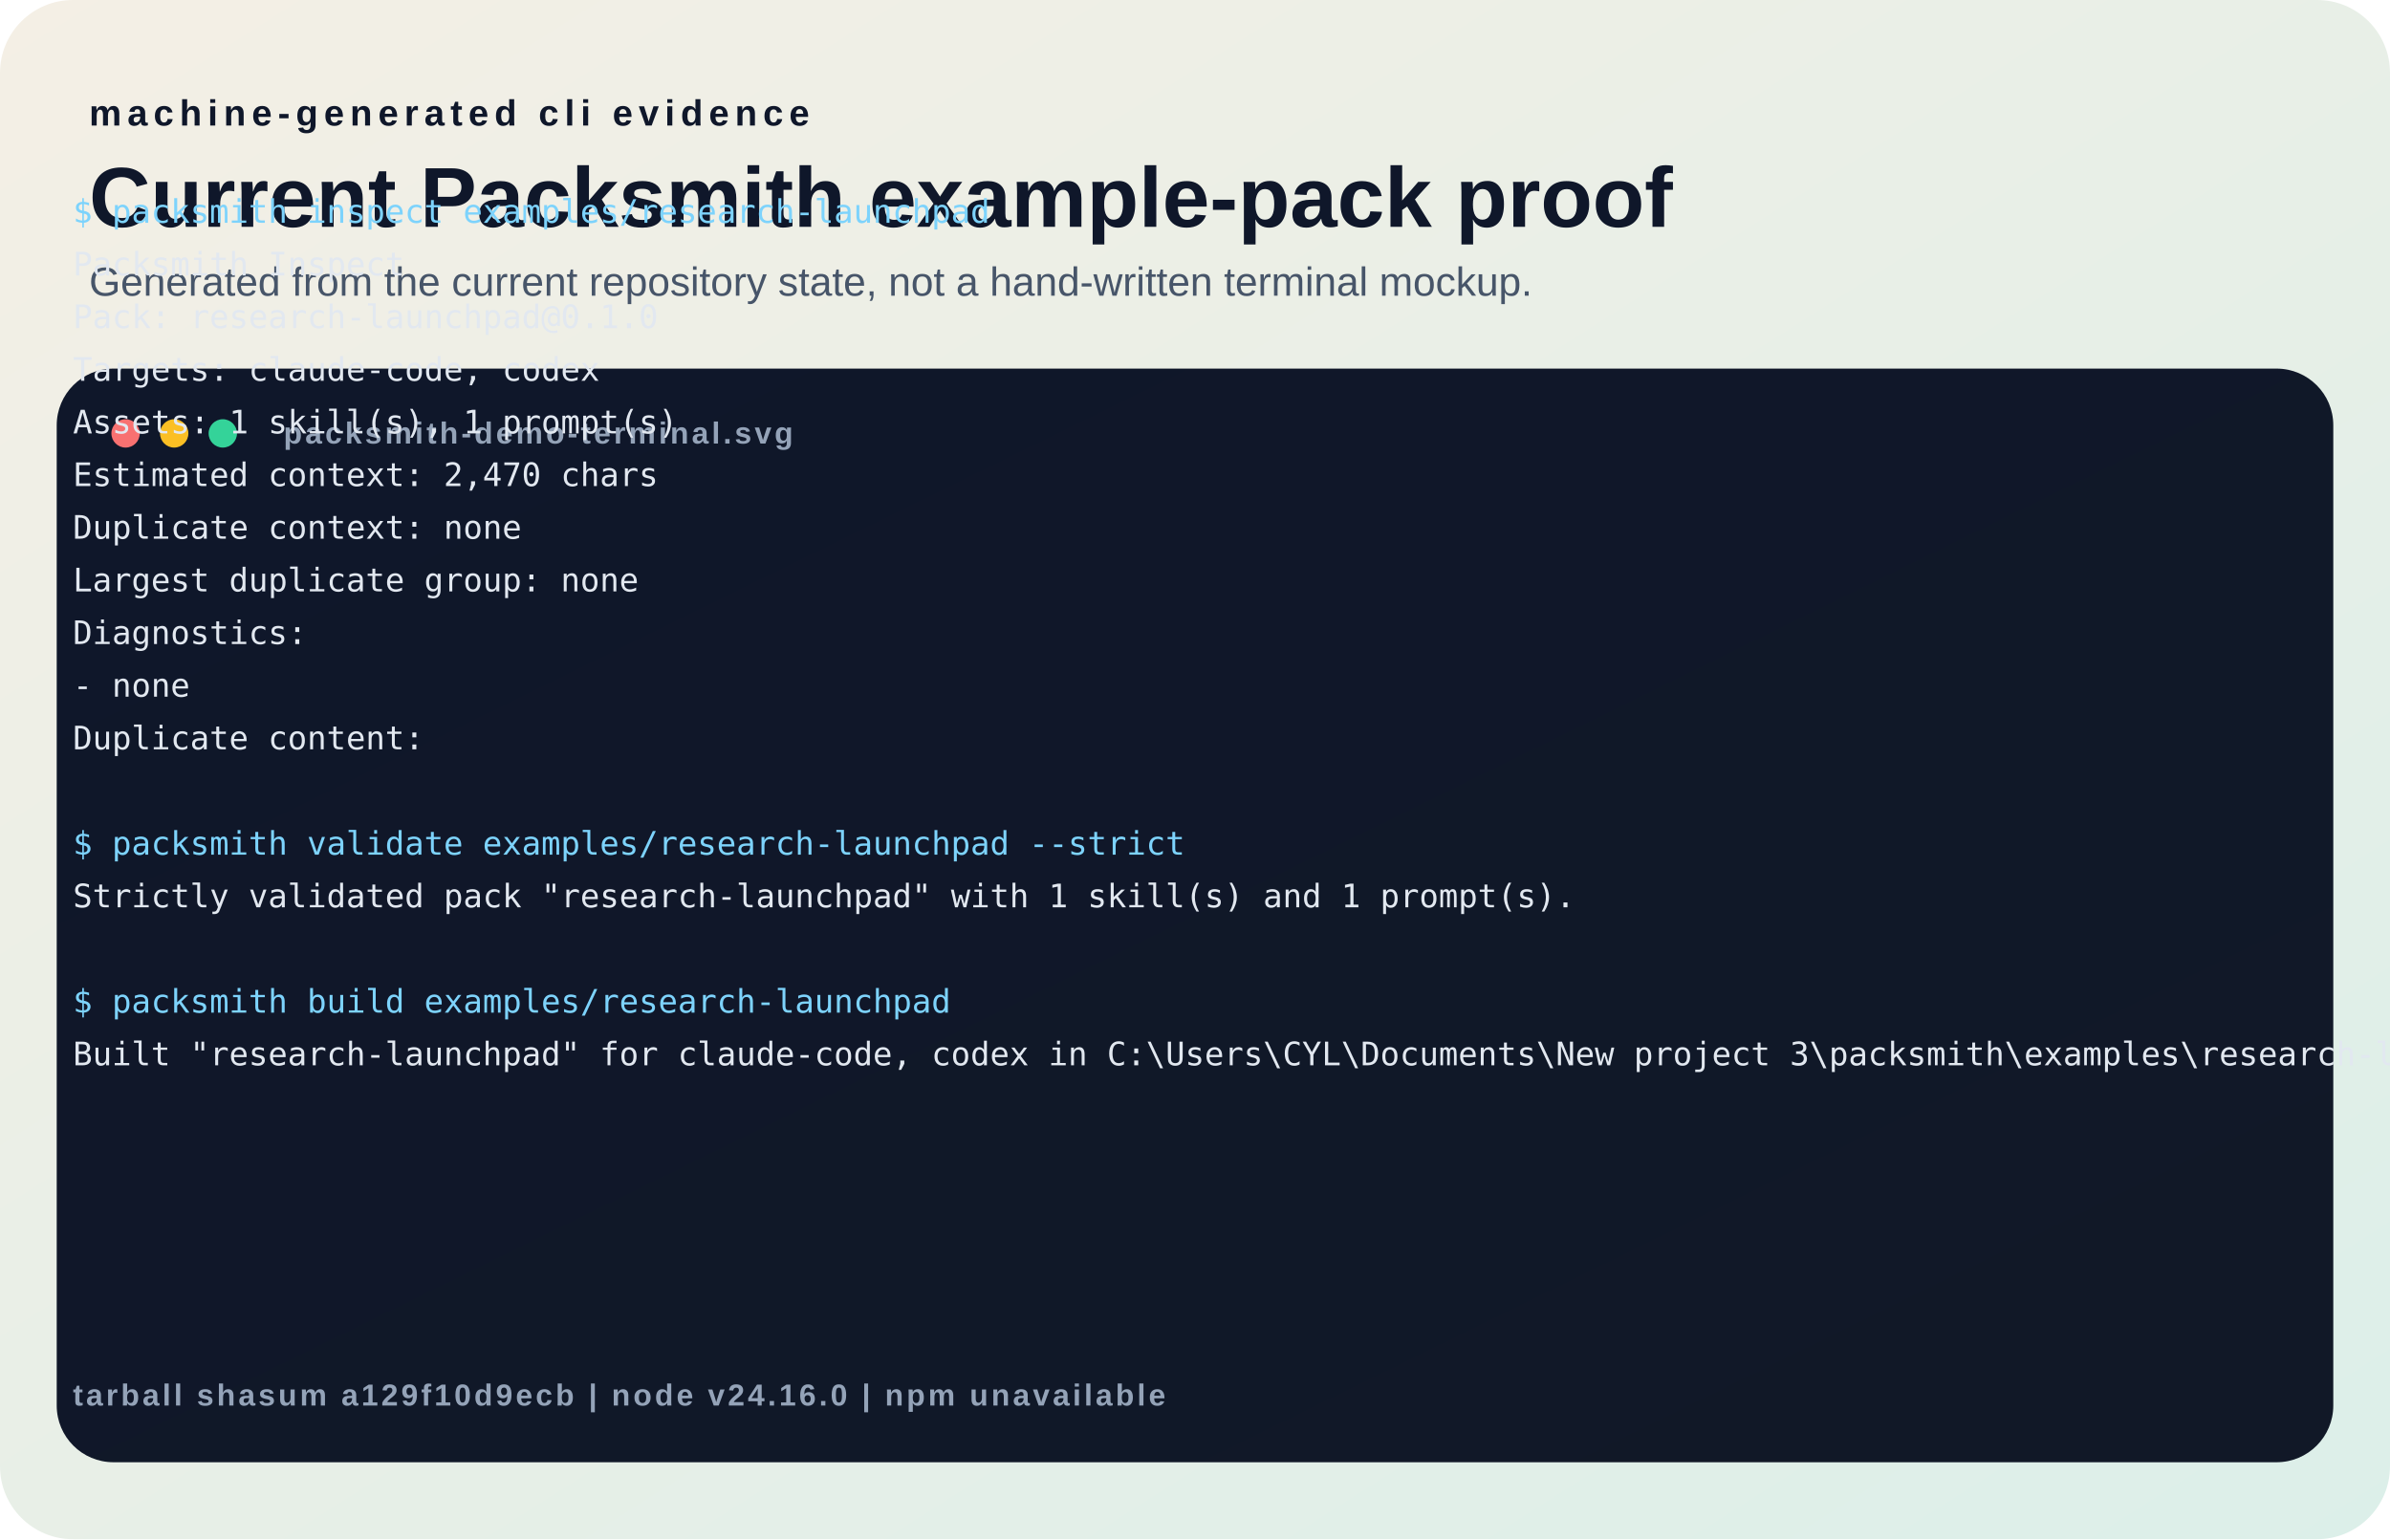
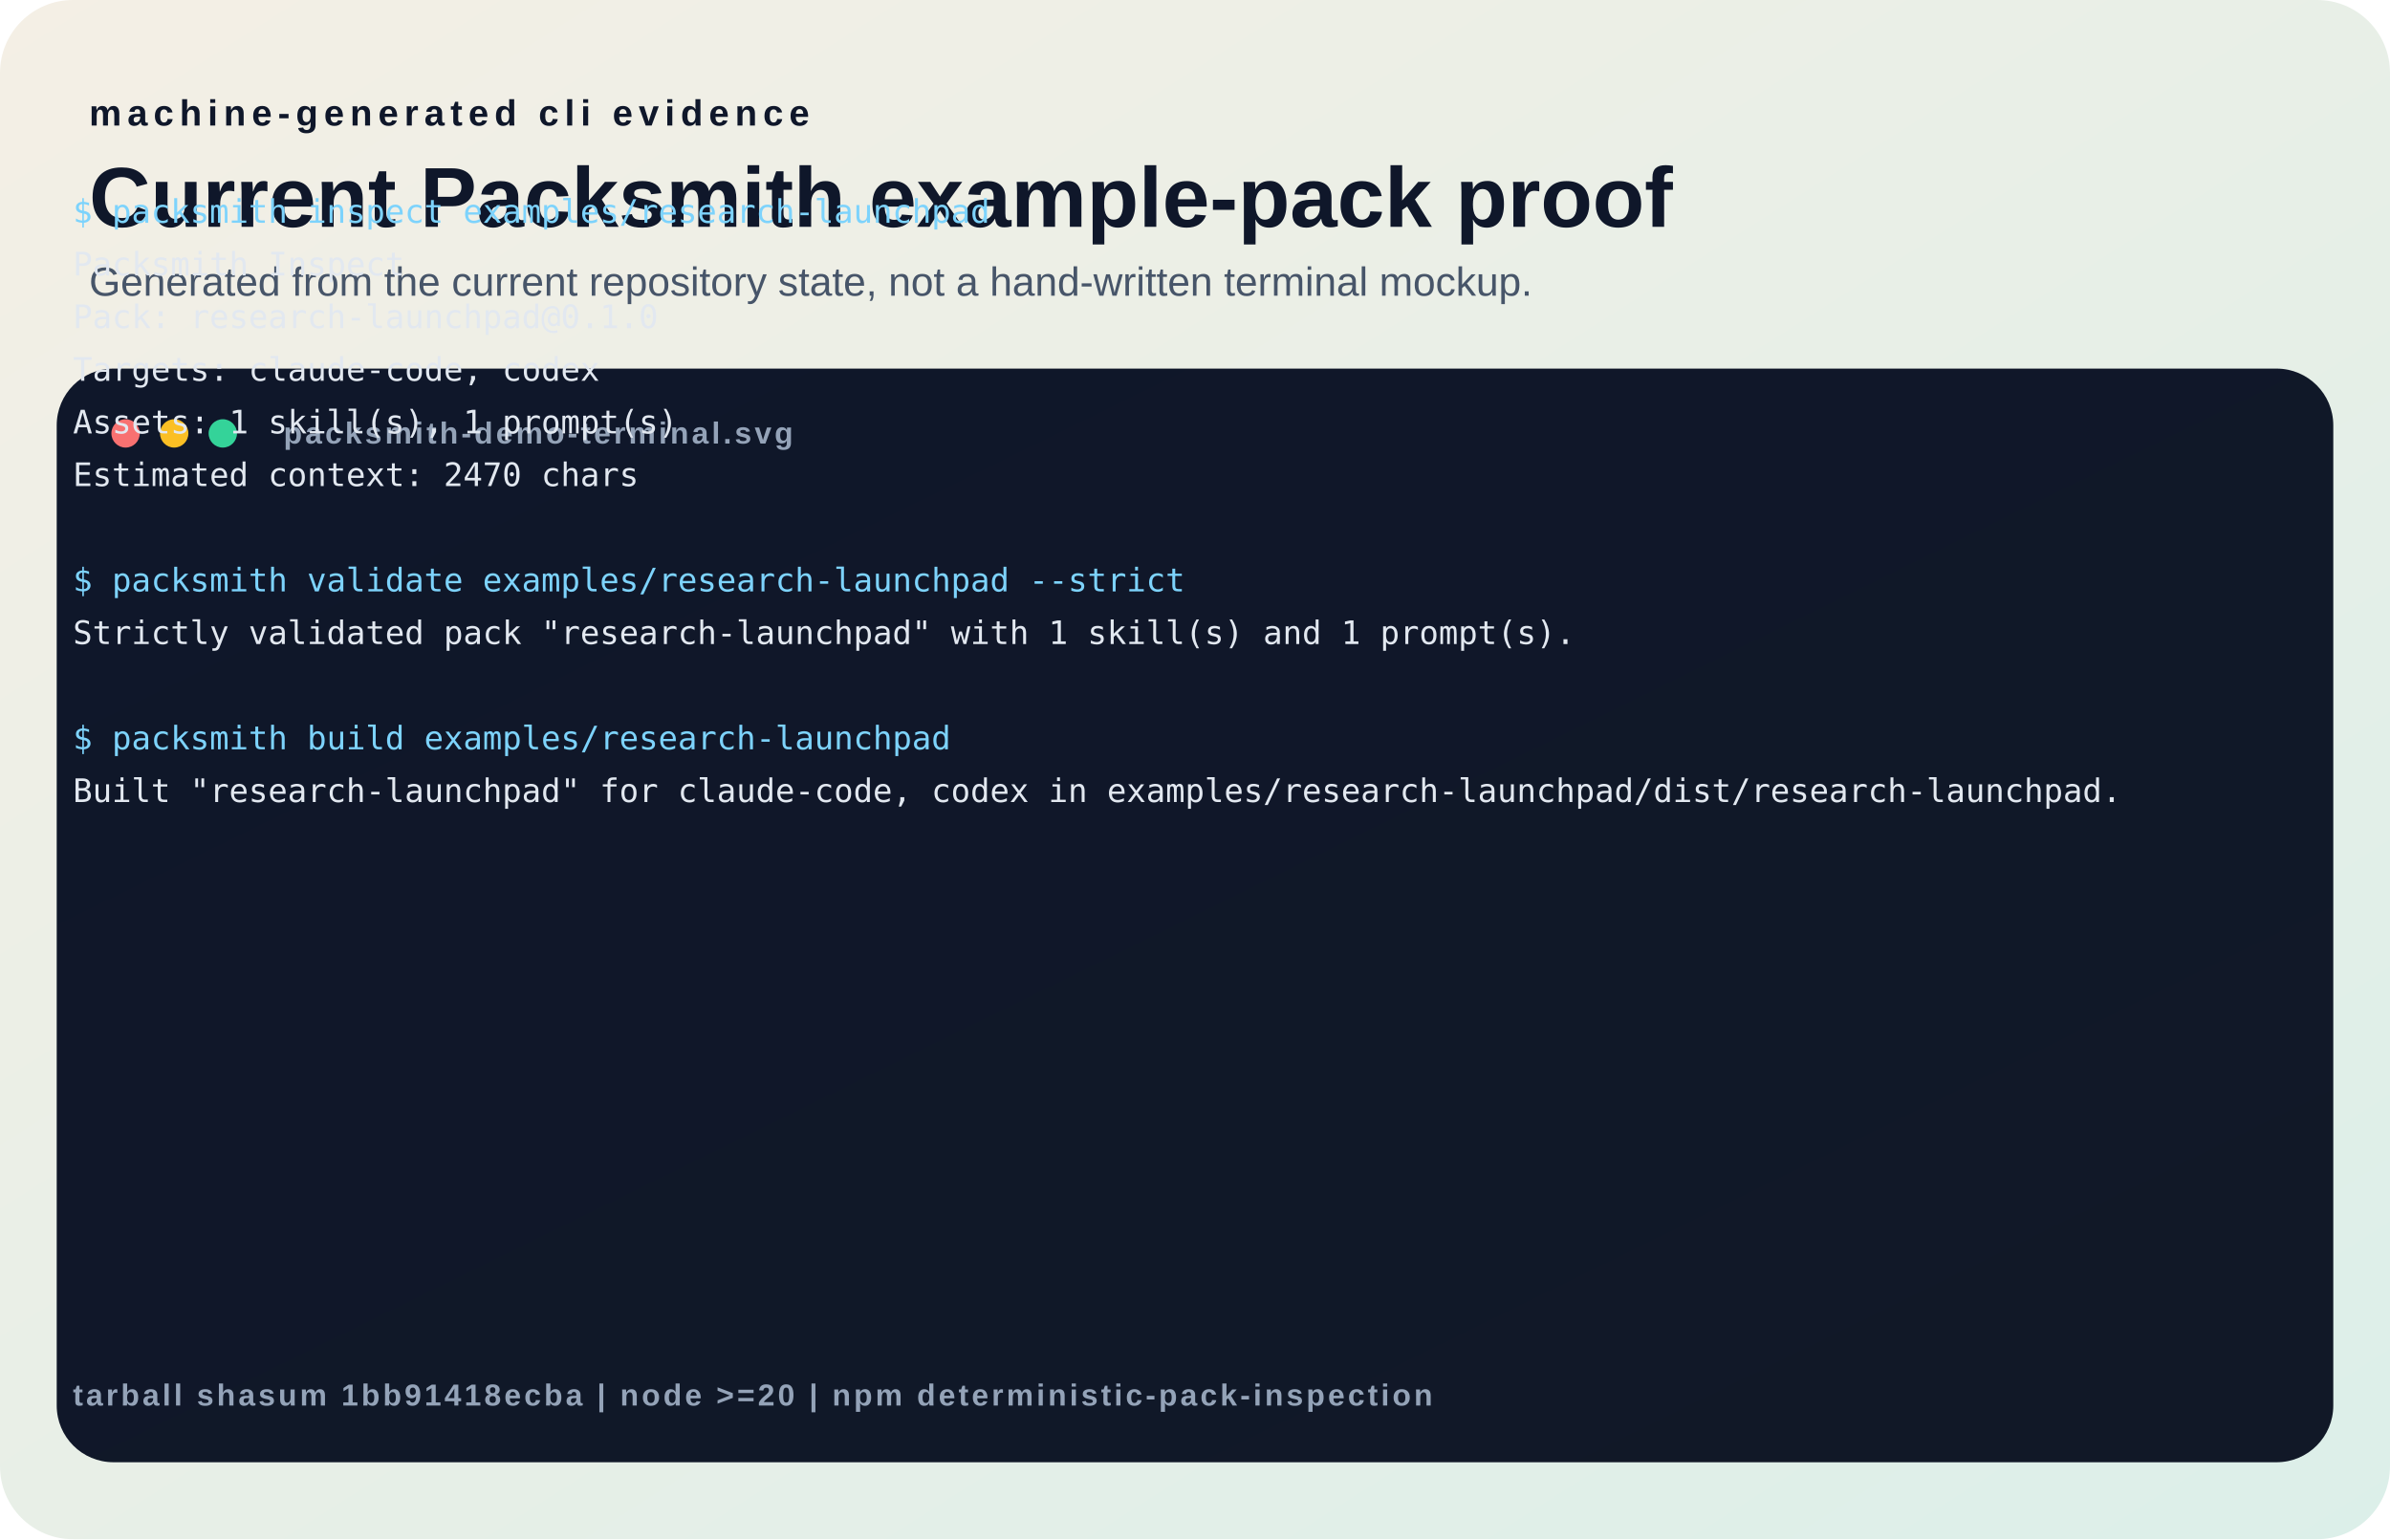
<svg xmlns="http://www.w3.org/2000/svg" width="1180" height="760" viewBox="0 0 1180 760" role="img" aria-labelledby="title desc">
  <defs>
    <linearGradient id="demo-bg" x1="0%" y1="0%" x2="100%" y2="100%">
      <stop offset="0%" stop-color="#f4efe5" />
      <stop offset="100%" stop-color="#dcefe9" />
    </linearGradient>
    <linearGradient id="demo-terminal" x1="0%" y1="0%" x2="100%" y2="100%">
      <stop offset="0%" stop-color="#0f172a" />
      <stop offset="100%" stop-color="#111827" />
    </linearGradient>
  </defs>
  <style>
    .eyebrow { fill: #0f172a; font: 800 18px 'Segoe UI', 'Arial', sans-serif; letter-spacing: 0.16em; text-transform: uppercase; }
    .headline { fill: #0f172a; font: 900 42px 'Segoe UI', 'Arial', sans-serif; }
    .subhead { fill: #475569; font: 500 20px 'Segoe UI', 'Arial', sans-serif; }
    .caption { fill: #94a3b8; font: 600 15px 'Segoe UI', 'Arial', sans-serif; letter-spacing: 0.1em; text-transform: uppercase; }
    .terminal { font: 16px 'Cascadia Code', 'Consolas', monospace; white-space: pre; }
  </style>
  <rect width="1180" height="760" rx="36" fill="url(#demo-bg)" />
  <text x="44" y="62" class="eyebrow">machine-generated cli evidence</text>
  <text x="44" y="112" class="headline">Current Packsmith example-pack proof</text>
  <text x="44" y="146" class="subhead">Generated from the current repository state, not a hand-written terminal mockup.</text>
  <rect x="28" y="182" width="1124" height="540" rx="28" fill="url(#demo-terminal)" />
  <circle cx="62" cy="214" r="7" fill="#f87171" />
  <circle cx="86" cy="214" r="7" fill="#fbbf24" />
  <circle cx="110" cy="214" r="7" fill="#34d399" />
  <text x="140" y="219" class="caption">packsmith-demo-terminal.svg</text>
  <text x="36" y="110" class="terminal" fill="#7dd3fc">$ packsmith inspect examples/research-launchpad</text>
  <text x="36" y="136" class="terminal" fill="#e2e8f0">Packsmith Inspect</text>
  <text x="36" y="162" class="terminal" fill="#e2e8f0">Pack: research-launchpad@0.1.0</text>
  <text x="36" y="188" class="terminal" fill="#e2e8f0">Targets: claude-code, codex</text>
  <text x="36" y="214" class="terminal" fill="#e2e8f0">Assets: 1 skill(s), 1 prompt(s)</text>
-   <text x="36" y="240" class="terminal" fill="#e2e8f0">Estimated context: 2,470 chars</text>
-   <text x="36" y="266" class="terminal" fill="#e2e8f0">Duplicate context: none</text>
-   <text x="36" y="292" class="terminal" fill="#e2e8f0">Largest duplicate group: none</text>
-   <text x="36" y="318" class="terminal" fill="#e2e8f0">Diagnostics:</text>
-   <text x="36" y="344" class="terminal" fill="#e2e8f0">- none</text>
-   <text x="36" y="370" class="terminal" fill="#e2e8f0">Duplicate content:</text>
-   <text x="36" y="396" class="terminal" fill="#e2e8f0" />
-   <text x="36" y="422" class="terminal" fill="#7dd3fc">$ packsmith validate examples/research-launchpad --strict</text>
-   <text x="36" y="448" class="terminal" fill="#e2e8f0">Strictly validated pack "research-launchpad" with 1 skill(s) and 1 prompt(s).</text>
-   <text x="36" y="474" class="terminal" fill="#e2e8f0" />
-   <text x="36" y="500" class="terminal" fill="#7dd3fc">$ packsmith build examples/research-launchpad</text>
-   <text x="36" y="526" class="terminal" fill="#e2e8f0">Built "research-launchpad" for claude-code, codex in C:\Users\CYL\Documents\New project 3\packsmith\examples\research-launchpad\dist\research-launchpad.</text>
-   <text x="36" y="694" class="caption">tarball shasum a129f10d9ecb | node v24.16.0 | npm unavailable</text>
+   <text x="36" y="240" class="terminal" fill="#e2e8f0">Estimated context: 2470 chars</text>
+   <text x="36" y="266" class="terminal" fill="#e2e8f0" />
+   <text x="36" y="292" class="terminal" fill="#7dd3fc">$ packsmith validate examples/research-launchpad --strict</text>
+   <text x="36" y="318" class="terminal" fill="#e2e8f0">Strictly validated pack "research-launchpad" with 1 skill(s) and 1 prompt(s).</text>
+   <text x="36" y="344" class="terminal" fill="#e2e8f0" />
+   <text x="36" y="370" class="terminal" fill="#7dd3fc">$ packsmith build examples/research-launchpad</text>
+   <text x="36" y="396" class="terminal" fill="#e2e8f0">Built "research-launchpad" for claude-code, codex in examples/research-launchpad/dist/research-launchpad.</text>
+   <text x="36" y="694" class="caption">tarball shasum 1bb91418ecba | node &gt;=20 | npm deterministic-pack-inspection</text>
</svg>
